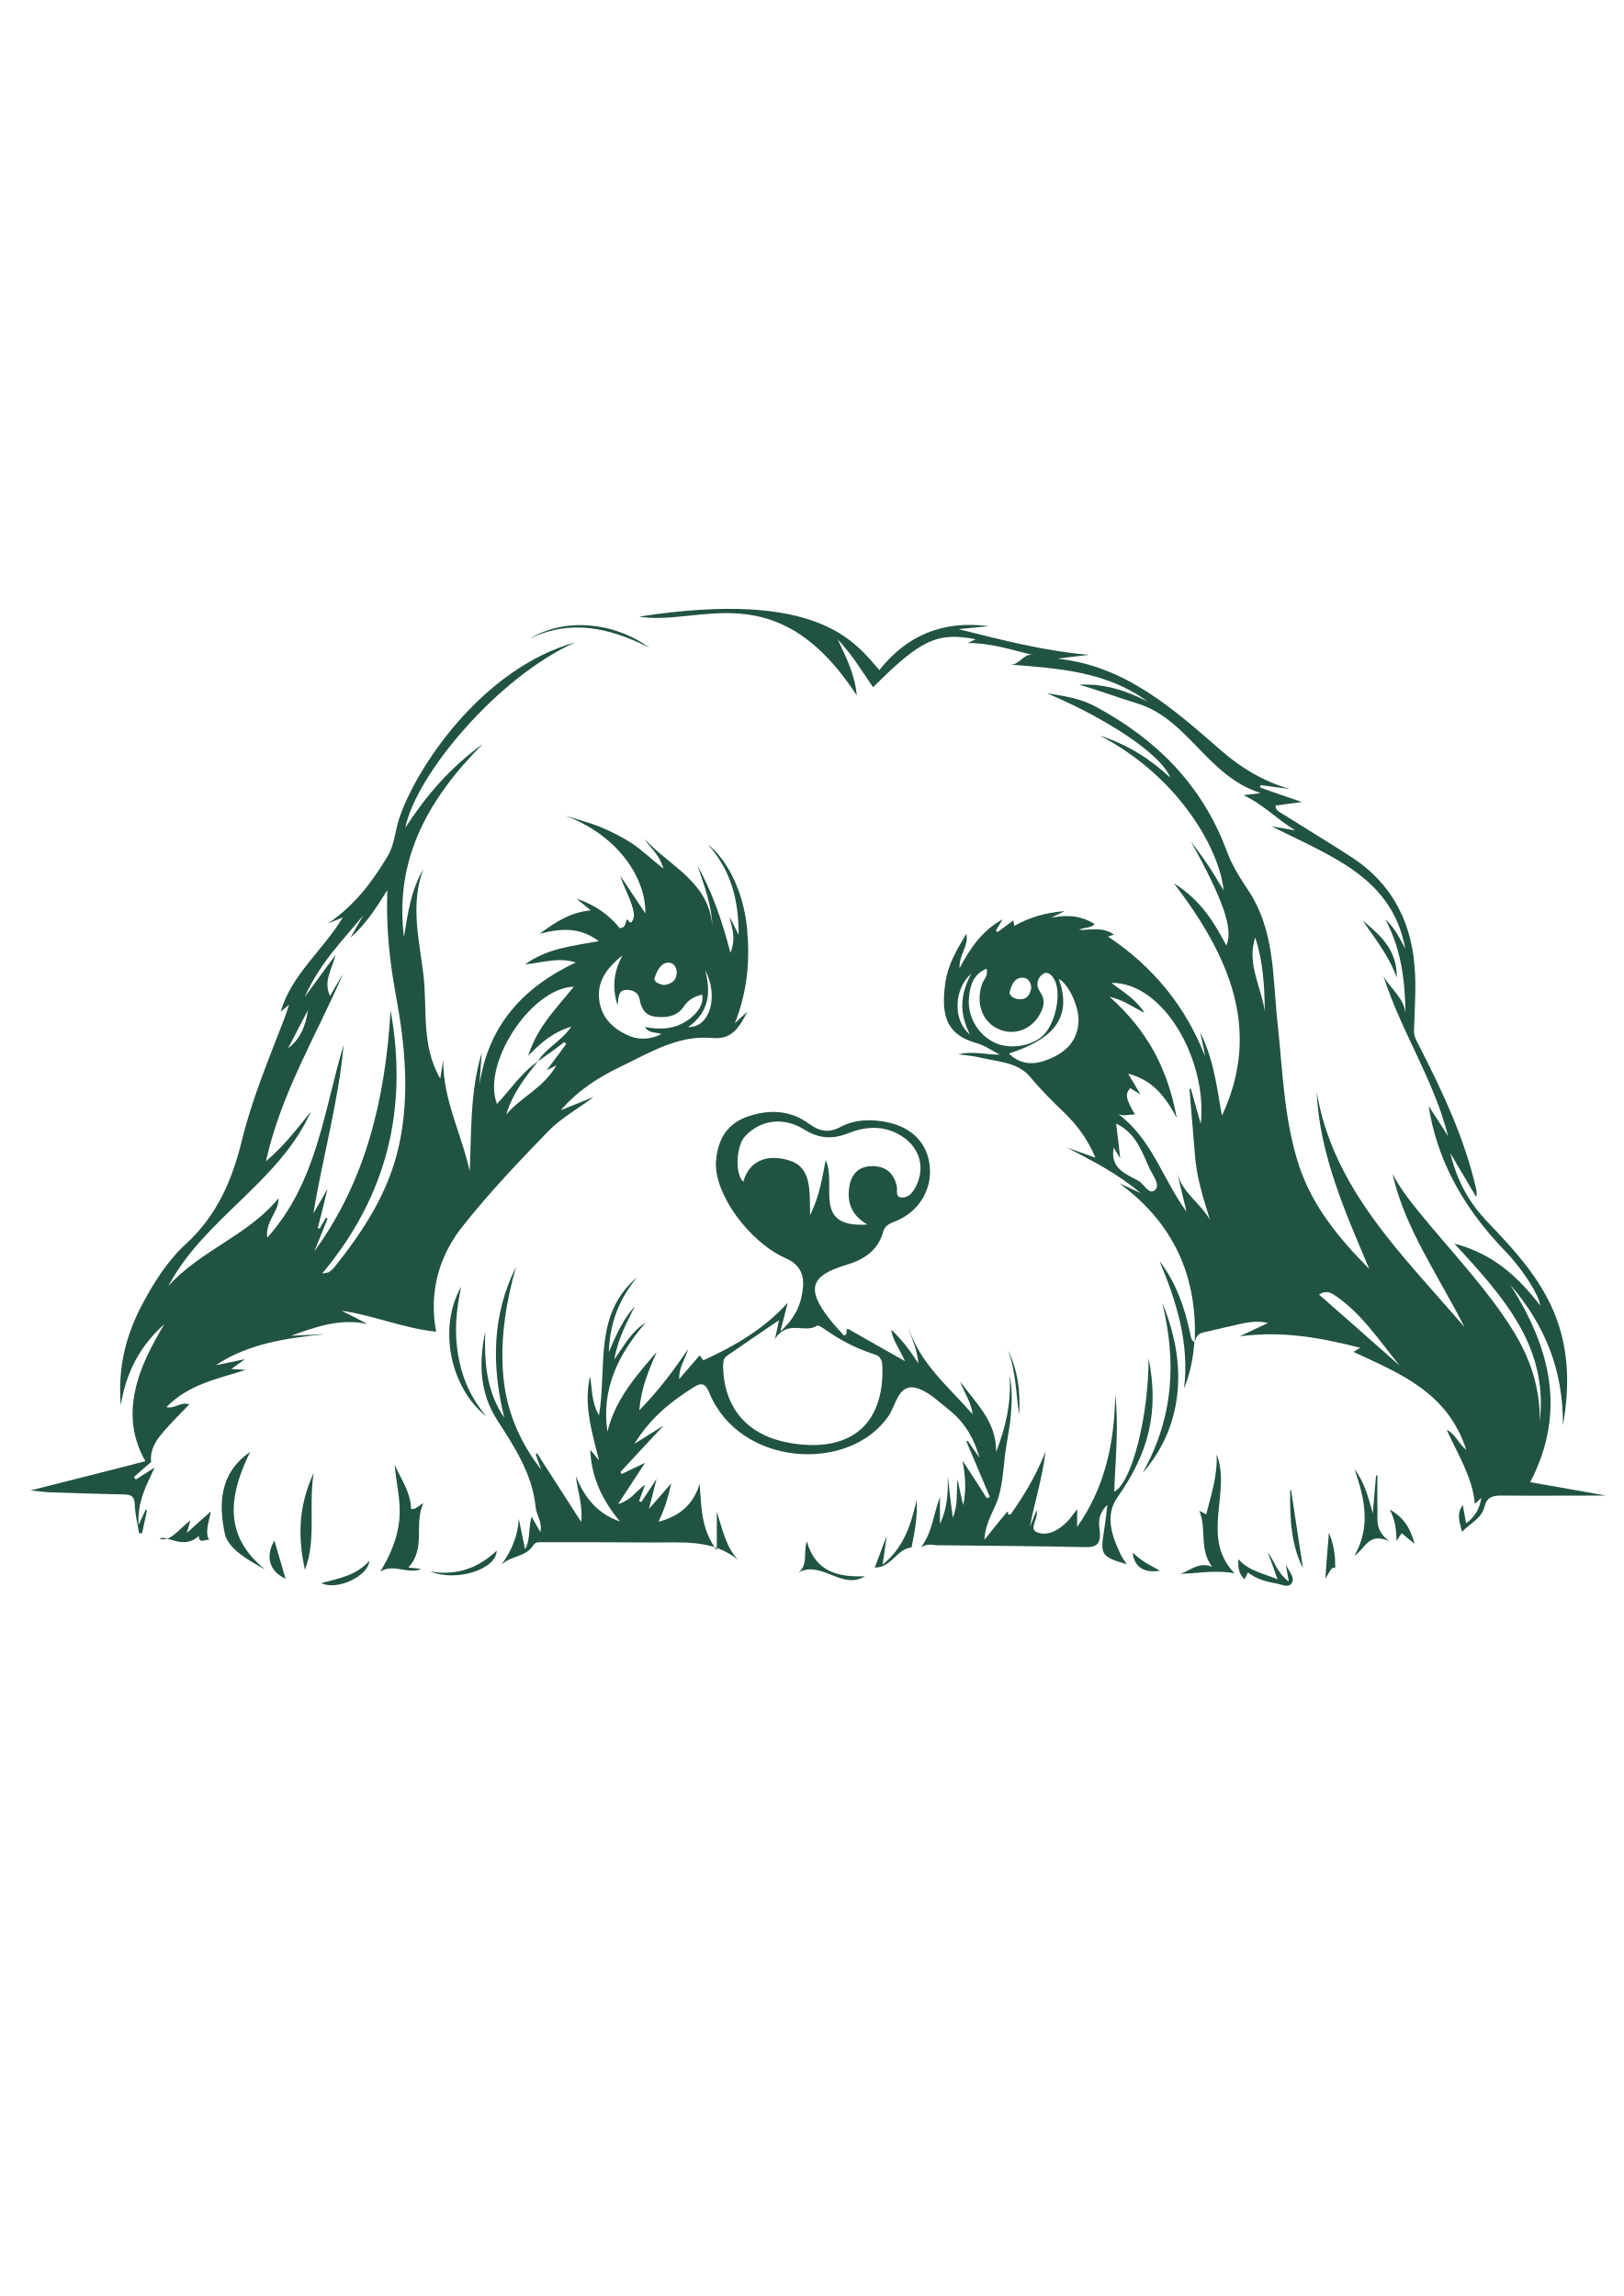
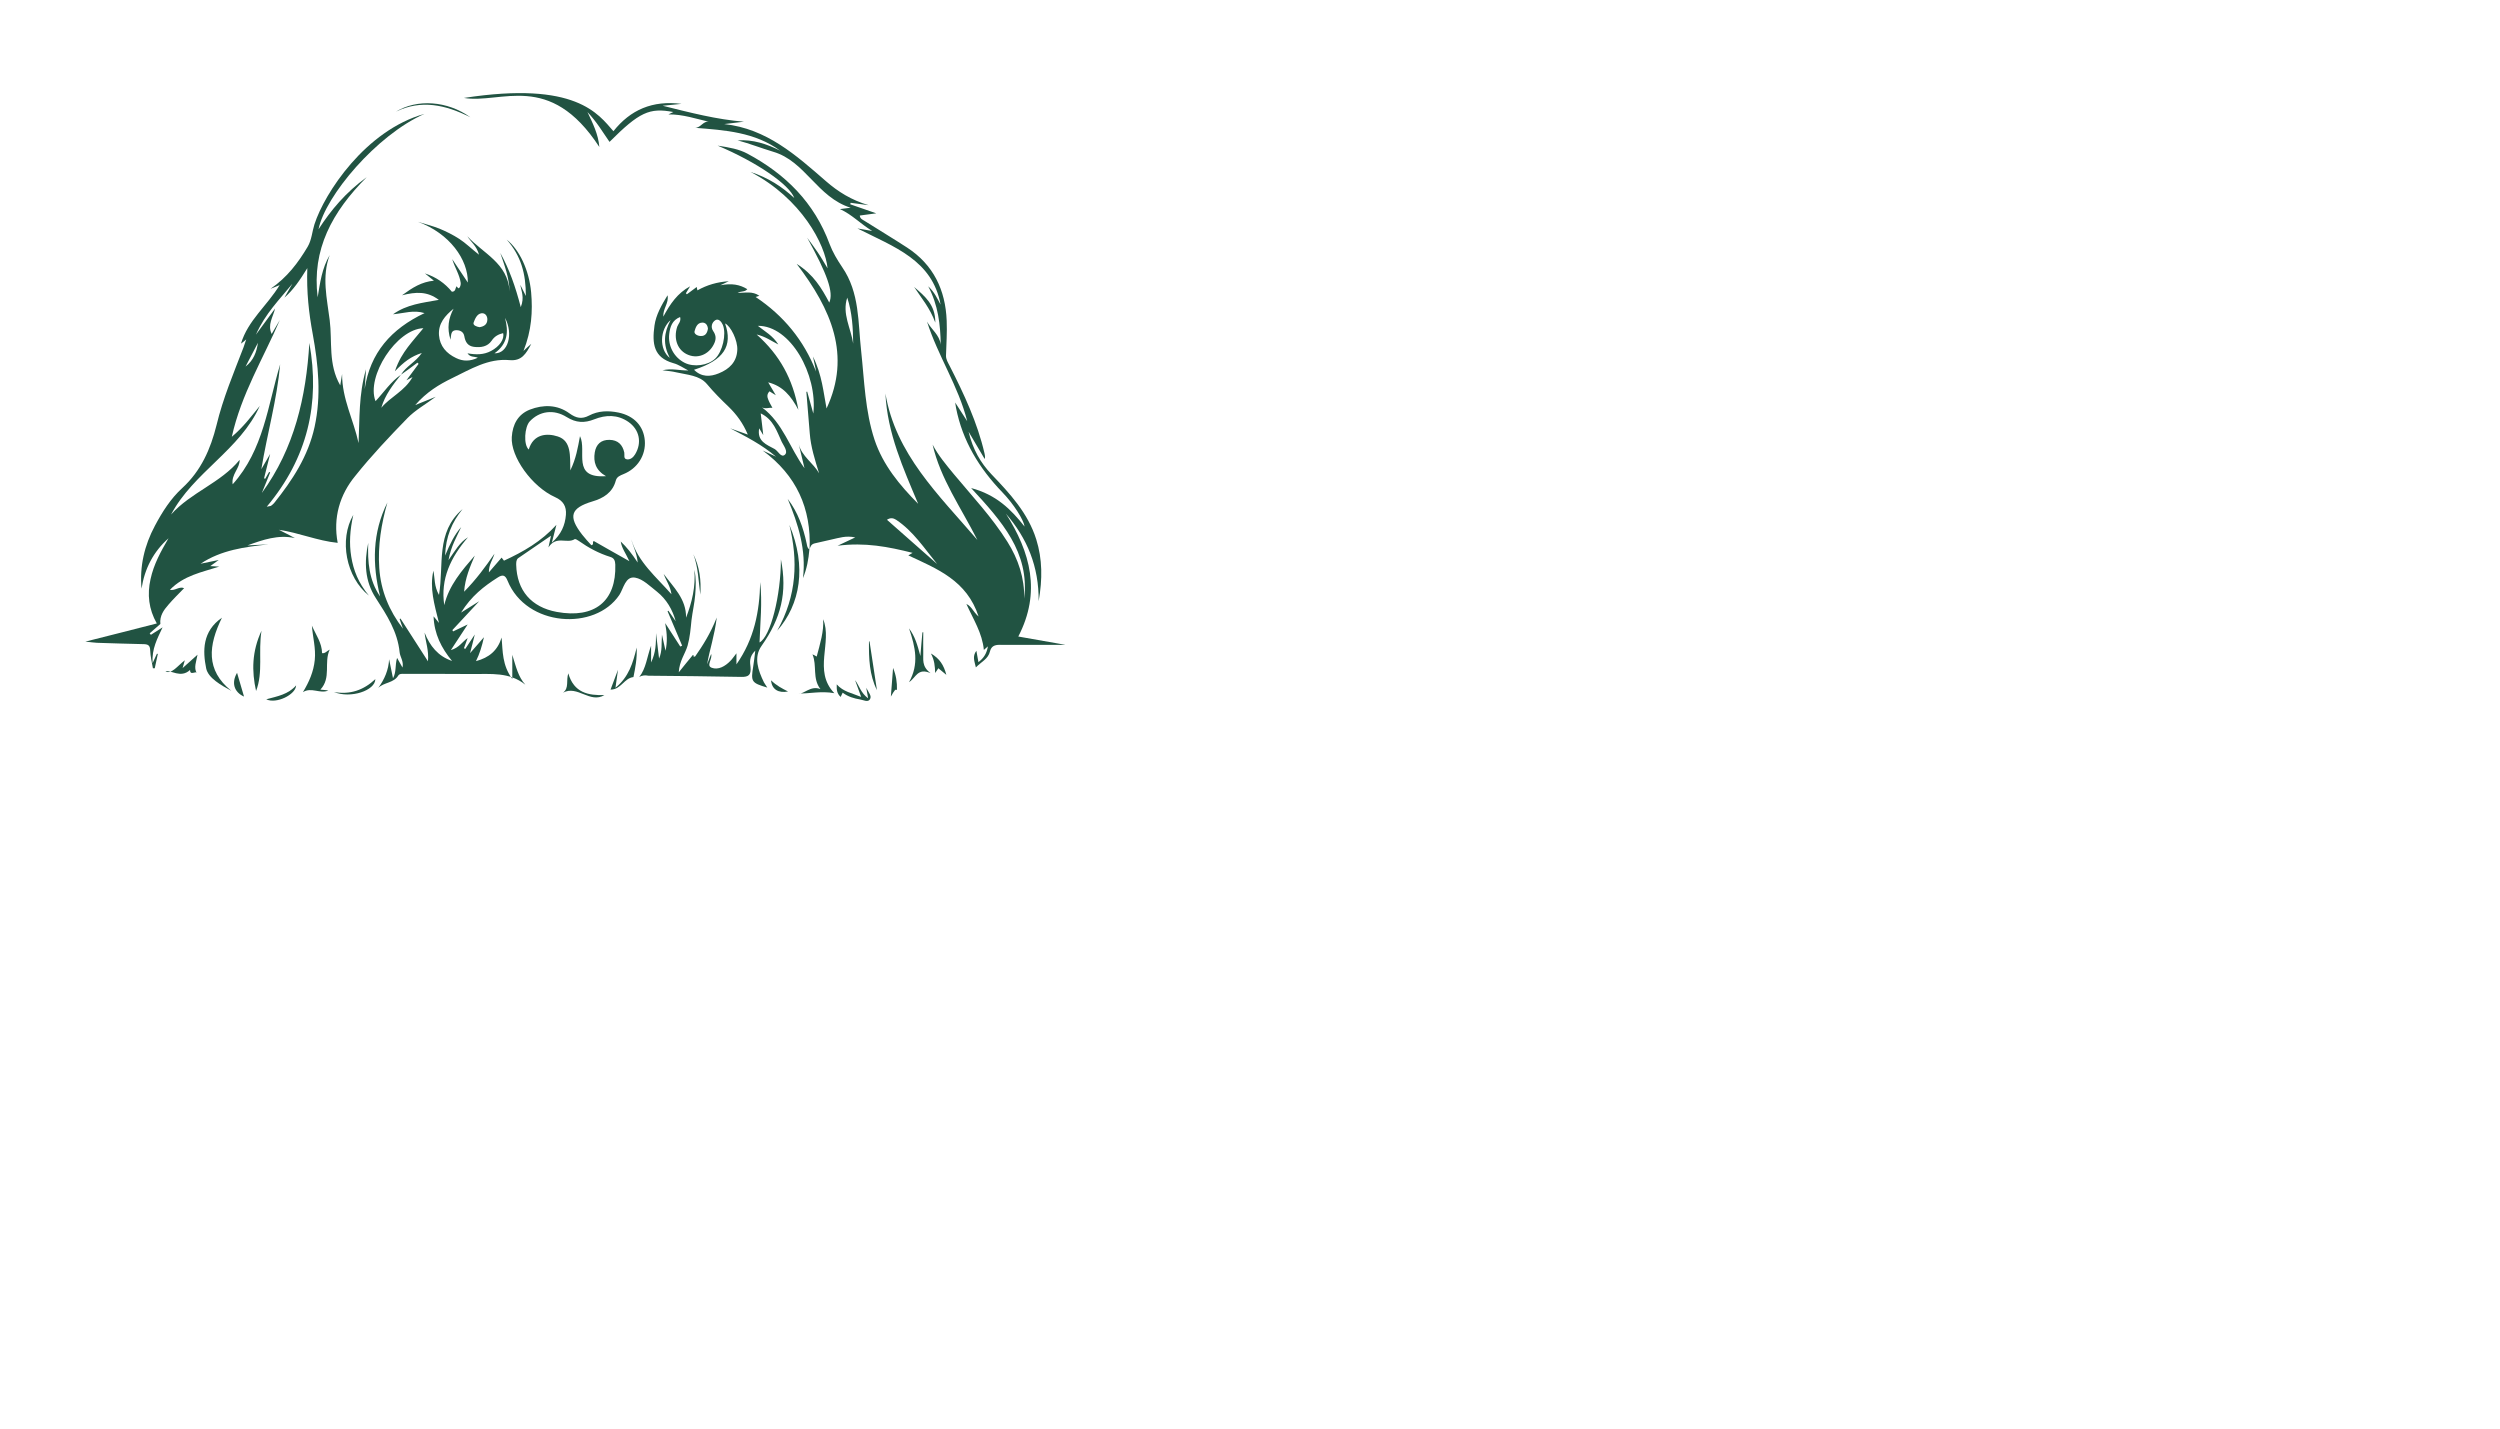
- <svg xmlns="http://www.w3.org/2000/svg" version="1.1" id="Layer_1" x="0px" y="0px" viewBox="0 0 595.3 841.9" style="enable-background:new 0 0 595.3 841.9; fill: #215342;" xml:space="preserve">
+ <svg xmlns="http://www.w3.org/2000/svg" version="1.1" id="Layer_1" x="0px" y="0px" viewBox="0 0 595.3 841.9" style="enable-background:new 0 0 595.3 841.9; fill: #215342;" xml:space="preserve" height="400" width="700" transform="translate(-190, -80)">
  <g>
    <path d="M438,492.2c1.1-24.3-7.8-43.7-27.6-58.3c2.6,1.2,5.2,2.4,7.8,3.6c-8.2-7-17.6-11.8-27-16.7c3.2,1.1,6.4,2.3,10.4,3.7   c-2.8-6.7-6.6-11.8-11.2-16.3c-4.5-4.3-8.9-8.7-12.9-13.5c-4.4-5.2-11.7-5.4-18.1-6.9c-2.4-0.6-4.9-0.8-8.1-1.2   c5.5-1.3,10.2,0.2,15.2,0.1c-2.9-1.5-5.7-3.5-8.8-4.3c-11.6-3.3-12.6-11.4-11.1-22.2c0.9-6.3,4.1-11.9,7.7-17.8   c0.9,4.6-2.8,7.8-2.5,12.6c4-7.5,8.4-13.9,15.8-17.9c-0.9,1.5-1.7,2.8-2.5,4.1c0.2,0.2,0.4,0.4,0.6,0.6c1.9-1.4,3.8-2.8,5.8-4.3   c0.2,0.9,0.2,1.4,0.4,2c5.7-3.2,11.5-4.9,18.5-5.4c-1.5,0.7-2.4,1.1-5,2.4c6.8-1.3,11.5-0.4,15.9,2.3c-1.5,1.8-3.7,1-5.7,2.2   c4.4,0,8.7-1.2,12.8,1.7c-0.9,0.3-1.5,0.5-2.2,0.7c16.5,11,28.4,25.5,35.6,43.9c-0.2-1.2-0.4-2.5-0.7-3.7c-0.2-1.2-0.5-2.3-1.1-5.1   c5.4,10.9,6.2,21.4,8,30.6c14.6-31.3,2.9-58.3-17.6-85.2c9.9,6.2,14.7,14.3,19.2,22.8c2.7-6-1.2-16.8-13-38.2   c2.1,2.9,4.2,5.6,6.2,8.6c2,2.9,3.7,6,5.8,9.4c-1.3-14-15.4-41.1-45.4-56.8c10.6,3.5,18.4,8.6,25.8,15.4   c-2.9-8-22.2-21.2-45.2-30.9c7.2,1.1,12.6,2.1,17.5,4.7c22.5,12,39.5,28.9,48.5,53.3c1.8,4.8,4.5,9.3,7.4,13.6   c10.4,15.1,9.3,32.6,11.2,49.5c1.9,17.6,2.3,35.3,7.9,52.3c5,14.9,14.7,26.6,25.7,37.7c-8.8-20.9-18.2-41.7-19.3-65   c6,35.6,31,59.3,54.2,86.3c-9.9-19.5-21.8-36.1-26.4-56.2c3.4,6.5,8,11.9,12.6,17.5c10.8,13,22.5,25.4,31.5,39.8   c6.4,10.2,10.1,21.3,9.9,33.5c3.2-27.4-13.3-45.7-31.3-65.2c14.7,3.9,23.5,12.5,31.5,22.7c-0.5-3.9-6.4-13.3-13.1-20.2   c-13.6-14.1-23.5-30.3-27.3-49.8c-0.1-0.6-0.2-1.2-0.5-3.1c2.9,4.4,5,7.7,7.1,11c-5.2-20.7-17.3-38.5-23.7-58.7   c2.5,4.6,7.4,7.8,8.1,13.6c-0.2-11.8-1.5-23.3-7.4-34.4c3.7,3.4,5.4,7.3,7.3,10.8c-4.8-26.3-27.3-33.9-49-44.9   c3.5,0.6,5.1,0.9,8.7,1.5c-7.3-4.5-11.8-9.6-19-12.9c2.2-0.3,3.4-0.4,6.3-0.8c-19.8-6.2-26.7-27.5-45.7-33   c-7-2.1-13.8-4.8-20.9-6.7c9-0.6,17.2,2.1,25.1,6.1c-15-11-32.6-12.1-50.3-13.5c3.6,0.2,5-4.7,8.9-3.4c-8.2-1.9-16-4.6-24.5-4.5   c0.9-0.4,1.8-0.9,2.9-1.4c-14.1-2.7-20.1,0.1-37.6,17.6c-2.1-3-4-6-6.1-9c-2.1-3-4.4-5.9-6.9-8.6c3.1,6.6,6.4,13.1,7,20.6   c-29.4-45.1-58-25.2-79.8-28.9c66-10.2,79.2,9.5,88.1,19.6c10-12.6,23-18.3,40.1-16.1c-4.1,0.4-7.2,0.7-11.1,1.1   c16.4,4.1,31.9,8.1,47.9,9.4c-3.9,0.5-7.7,0.9-11.6,1.4c25,2.7,42.4,18.4,60,33.7c7,6.1,14.9,11.1,25.1,14.1   c-4.3-0.6-7.5-1-10.6-1.4c-0.1,0.3-0.2,0.6-0.2,0.9c4.7,1.6,9.4,3.3,15.3,5.3c-4,0.5-6.8,0.9-9.7,1.3c0.1,1.9,1.6,2.4,2.7,3.1   c8.4,5.3,16.9,10.4,25.2,15.8c15.5,10.1,22.6,25,23.3,43.1c0.3,6.8-0.2,13.6-0.4,20.4c-0.1,2.4,1.2,4.3,2.2,6.3   c8.4,16.5,16.3,33.3,20.5,51.5c0.2,1,0.5,2,0.1,3.3c-2.9-4.9-5.7-9.7-9.5-16.1c2.6,10.7,7.1,18.3,13.4,25   c10.9,11.4,21.6,22.9,26.5,38.5c3.6,11.6,3.7,23.3,1.4,36.4c0.2-20.5-6.8-37.1-19.3-51.6c14.4,22.7,20.9,46.2,7.3,72.4   c9.3,1.6,18.3,3.2,27.8,4.9c-13.3,0-26.1,0.1-38.8,0c-3,0-4.9,0.8-5.7,3.9c-1,4.4-5.1,6.1-8.3,9.4c-0.8-3.6-2.2-6.5,0.3-9.8   c0.4,2.3,0.8,4.3,1.2,6.7c3.2-2.4,4.9-5.2,5.6-9.3c-1,0.9-1.6,1.4-2.4,2.1c-0.9-9.9-6.2-18-10.3-27.1c3.2,1.5,4,4.7,7.2,7.4   c-6.9-21.3-24.5-28.1-41.4-36c0.6-0.3,1.2-0.7,2.5-1.5c-14.3-3.6-28-6.3-44.2-4.2c4.4-2.1,7-3.3,10.4-4.9   c-5.4-1.2-9.6,0.3-13.8,1.2c-3.4,0.7-6.7,1.6-10.1,2.3C438.9,489.1,438.4,490.6,438,492.2L438,492.2z M406.8,365.5   c13.7,12.2,21.3,26.2,24.6,44.4c-4.4-8.3-9.2-14-17.8-16.2c1.7,2.8,2.9,4.9,4.5,7.6c-1.6-1-2.7-1.6-3.7-2.3c-1.7,1.7-1.4,3.4-0.7,5   c0.6,1.6,1.5,3,2.4,4.7c-2-0.2-3.9,0.8-6.1-0.2c12.4,9.3,16.3,23.9,25,35.8c-1.1-4.7-2.3-9.5-3.4-14.2c1.8,7.3,8.6,11.1,12,17.2   c-2.4-7.8-4.9-15.5-5.5-23.6c-0.6-8.1-1.4-16.2-2-24.4c0.2,0,0.3-0.1,0.5-0.1c1.1,3.9,2.2,7.8,3.6,12.9   c2.6-22.9-13.4-51.9-32.7-51.7c4.3,3.4,8.8,5.8,12.1,11C415.2,369.2,412.2,366.8,406.8,365.5z M361.7,355.2   c-4.7,1.9-5.9,5.8-6.4,9.9c-0.9,7.2,2.9,14,9.1,17.1c5.4,2.7,13.6,1.6,17.9-2.4c4.4-4.1,6.8-14.4,4.6-19.9   c-0.8-1.9-2.5-3.9-4.3-2.9c-2.1,1.2-3.1,4-1.4,6.5c1.5,2.2,1.8,4.2,0.9,6.6c-2.6,6.6-9.2,9.9-15.4,7.5c-6.4-2.4-9.1-9.4-6.7-16.7   C360.6,359.2,362.4,357.8,361.7,355.2z M369.9,386.3c4.4,4.4,9.5,4.2,14.6,2.1c6.2-2.5,10.6-6.7,10.9-13.8   c0.3-5.6-3.9-14.1-7.2-15.6C392.9,372.3,387.4,380.7,369.9,386.3z M408.3,420.8c-1.4,7.7,4.4,9.6,9.1,12.2c2.1,1.2,3.8,5.3,6,3.4   c2.1-1.8-0.6-5.2-1.8-7.6c-2.9-6.2-4.9-13.2-12.4-16.8c0.5,4.3,1,8,1.5,12.8C409.6,422.9,409,422,408.3,420.8z M513.2,500.8   c-7.6-9.3-14.1-19.4-24.2-26.1c-1.6-1-3.3-1.4-5.4,0C493.6,483.5,503.4,492.1,513.2,500.8z M463.7,370.9   c-0.1-9.2-0.6-18.3-3.5-27.1C457,353.3,462.4,361.8,463.7,370.9z M378.1,362.1c-0.2-2.2-1.4-3.7-3.4-3.6c-3,0.1-3.9,3-4.5,5.1   c-0.4,1.6,1.8,2.8,3.7,2.8C376.7,366.5,377.7,364.5,378.1,362.1z M355.6,379.3c-4.1-8-3.5-14.8,0.5-22.3   C349.7,362.6,349.2,374.2,355.6,379.3z" />
    <path d="M159.9,488.3c-12-1.2-22.9-6-34.7-7.7c3.2,1.6,6.4,3.2,9.5,4.9c-9.8-2.2-18.9,1-28,4.3c4.1-0.2,8.3-0.4,12.4-0.6   c-13.9,1.5-27.8,3.3-40,11.4c3-0.6,6-1.2,10.7-2.2c-2.4,1.7-3.4,2.4-5,3.6c2.2,0.1,3.8,0.2,5.3,0.3c-10.2,3.3-20.9,5.2-29.1,13.7   c3.3,0.6,5.4-2.2,8.4-1c-3.2,3.3-6.4,6.4-9.3,9.8c-2.7,3.1-5.2,6.5-4.7,11.3c-2.1,1.8-4.2,3.6-6.3,5.5c0.2,0.3,0.4,0.6,0.7,0.9   c2.1-1.3,4.1-2.6,6.9-4.4c-3.1,6.7-6.4,12.5-5.9,21.1c1.3-2.8,1.9-4.2,2.6-5.6c0.2,0.1,0.3,0.1,0.5,0.2c-0.6,2.8-1.2,5.6-1.8,8.4   c-0.4,0-0.7,0-1.1,0c-0.6-3.5-1.5-7.1-1.6-10.6c-0.1-2.8-1.2-3.5-3.6-3.6c-9.3-0.2-18.5-0.5-27.8-0.8c-1.6-0.1-3.2-0.3-6.8-0.7   c15.2-3.8,28.4-7.2,42.1-10.7c-4.8-8.5-5.7-17.1-3.7-26.1c1.9-8.8,6.1-16.4,10.6-24.1c-8.9,7.9-14.1,17.9-15.9,29.7   c-1.2-13.2,1.7-25.5,7.9-37.1c4.3-8.1,9.3-16,16.1-22.2c11.1-10.2,16.7-23,20.2-37.1c3.8-15.8,10.1-30.7,15.9-45.8   c0.4-1.1,0.8-2.3,1.6-4.7c-1.5,1.3-2.1,1.8-3.1,2.5c4.1-13.7,15.3-22.2,22.8-34.5c-2.3,0.9-3.4,1.4-5.4,2.2   c9.9-6.8,16.3-15.4,21.9-24.8c2.4-4.1,2.6-8.8,4-13.2c5.9-18.4,30.1-55.4,64.8-65.1c-28.2,12.5-58.4,48.3-62.4,68   c7.4-11.4,16-21.7,28.4-30.7c-20.4,20.5-32.4,42.6-28.9,70.8c1.4-8.5,2.5-17.1,7.1-24.9c-4.8,12.8-1.6,25.5,0,38.4   c1.6,12.6-1,25.9,6.2,38.4c0.4-2.5,0.7-4.4,1.1-6.7c-0.1,14.6,6.8,27.1,9.7,40.7c0.7-14.3,0-28.6,4.4-43.5   c-0.3,4.6-0.6,8.2-0.8,11.7c3.2-21.4,15.6-35.5,35.3-44.8c-6.5-2-12,0.1-18.6,0.7c8.3-5.9,17.2-6.7,27-8.5   c-6.8-5.1-13.4-4.8-21.7-2.7c6.3-4.6,11.5-7.9,18.8-8.6c-2.1-1.7-3.5-2.8-5.3-4.3c6.7,2.2,11.8,5.8,15.9,10.8c2.3,0,2-2.1,2.7-3.2   c0.6,0.4,1,1.7,1.7,0.9c0.6-0.7,0.9-2,0.8-2.9c-0.7-5-3.6-9.2-5-14c3,4.6,6.1,9.1,9.2,13.8c0.2-13.6-10.8-29-29.4-35.8   c4.2,1.3,8.5,2.4,12.6,4c4.1,1.7,8.1,3.7,11.8,6.1c3.7,2.4,6.9,5.6,11.6,9.3c-1.5-5.4-4.9-7.6-6.9-10.9   c9.2,10.1,23.9,15.8,24.9,32.5c-0.2-8.1-3-15.4-5.5-22.7c5.3,9.5,8.9,19.7,12.1,32c2.3-5.9,0.3-9.4-0.3-13.2   c0.9,1.7,1.7,3.4,3.3,6.6c0-13.1-2.8-23.6-11.3-33.2c7.5,5.9,13.2,18,14.4,31c1,11.3,0.3,22.5-4.5,34.6c2.1-2,3-2.8,4.6-4.2   c-3.1,5.9-5.7,10.3-12.9,9.6c-12.6-1.1-22.9,5.4-33.7,10.6c-7.8,3.8-15.1,8.2-21.8,15.9c4.6-1.9,8-3.2,12.1-4.9   c-6,4.5-12,7.8-16.6,12.5c-10.7,11-21.3,22.2-30.8,34.1C161.1,459.9,157.1,473.5,159.9,488.3z M197.2,389.2   c-4.7,5.9-9.4,11.9-11.6,19.5c5.4-6.5,13.8-9.8,18.4-18.1c-1.4,0.7-2,1.1-3.6,1.9c2.8-3.8,5-6.7,7.2-9.7c-0.2-0.2-0.5-0.4-0.7-0.7   C203.7,384.6,200.4,386.9,197.2,389.2c2.9-4.9,8.5-7.3,12.3-12.8c-6.4,2-10.7,5.4-15.9,10.8c2.2-6.5,4.8-10.4,7.6-14.2   c2.9-3.8,6-7.3,9.2-11.2c-15.8,0.5-33.9,28.4-28.2,43C187.1,399.6,191.1,393.4,197.2,389.2z M118.1,467c2-0.4,2.4-0.4,2.6-0.6   c0.6-0.5,1.2-0.9,1.7-1.5c10.8-13.5,20.1-27.6,23.9-45c4-18.4,2.2-36.5-1.1-54.6c-2.3-12.4-3.7-24.8-3.2-38.9   c-4.4,7.1-8.2,12.8-13.5,17.4c1.6-2.7,3.1-5.5,4.7-8.2c-7.4,9.1-15.9,17.4-21.5,30c4.5-6.2,7.9-10.8,11.3-15.4   c-1.2,5.1-4.6,9.5-2,15c1.5-2.7,3.2-5.4,4.8-8.2c-9.7,22.5-22.7,43.6-28.3,68.8c6.8-5.7,11.5-12.1,16.5-18.2   c-11.7,26-39.1,39.1-52.3,64c11.7-13.1,29.3-18.6,40.4-32.2c0.2,5-5,8.5-4.1,14.4c18.3-20.4,20.7-46.5,28-70.7   c-1.9,20.9-7.7,41.1-11.1,61.8c1.5-2.6,3-5.1,5.2-9c-1.4,5.8-2.5,10.1-3.6,14.4c0.2,0.1,0.5,0.1,0.7,0.2c0.8-1.3,1.5-2.7,2.3-4   c0.2,0.1,0.4,0.2,0.6,0.3c-1.6,4-3.2,8.1-4.9,12.1c19.2-26.3,26.1-56.6,28-88.4C149.6,406.1,142.2,438.2,118.1,467z M228.2,350.3   c-5,4.1-9.1,8.7-8.6,15.6c0.5,6.5,4.4,10.8,10.1,13.5c4.1,2,8.2,2,12.8-0.2c-2.2-0.9-4.4-0.1-6.1-2.6c5.1,0.9,9.6,0.9,13.9-1.4   c4.9-2.6,8-6.9,7.1-10.5c-2.8,0.7-5,1.8-6.8,4.5c-2.4,3.5-6.3,4.1-10.4,3.6c-3.7-0.5-5.1-2.9-5.7-6.4c-0.5-2.6-2.7-3.6-5.2-3.4   c-2.7,0.3-2.5,2.7-2.9,5.6C224.2,361.7,225.2,355.9,228.2,350.3z M243.5,361.2c2.5-0.4,4.5-1.5,4.6-4.4c0.1-2.2-1.3-4.1-3.5-3.8   c-2.7,0.4-3.8,3.4-4.6,5.5C239.5,360.1,241.7,360.9,243.5,361.2z M258.5,355.7c2.2,8.1,1.6,15.4-6.2,20.9   C260.3,376.9,263.6,365.2,258.5,355.7z M112.9,370.4c-2.4,4.7-4.9,9.3-7.3,14C110.3,380.8,112.1,375.9,112.9,370.4z" />
    <path d="M337.6,567.4c4.1-5.2,4.5-11.7,7-18.5c0,3.5,0,6,0,9.9c2.8-6,2.9-10.9,2.9-17.3c0.6,5.5,1.1,9.6,1.8,15   c2-4.8,1.3-8.7,1.7-14.1c0.9,4.2,1.5,6.8,2.1,9.5c1.1-4.9,1-9.8-0.2-16.3c3.6,5.5,6.3,9.7,8.9,13.8c0.4-0.2,0.7-0.3,1.1-0.5   c-2.9-6.8-5.7-13.6-8.6-20.3c0.2-0.1,0.3-0.2,0.5-0.3c1.4,2.1,2.8,4.1,4.3,6.2c-1.9-6.9-5.4-12.9-11-17.4   c-4.1-3.2-8.3-7.5-12.9-8.3c-5.8-1-6.8,6.4-9.3,10.2c-14.3,21.3-54.8,18.9-65.9-8.4c-1.4-3.5-3-3.7-5.9-1.8   c-8,5.1-15.4,10.8-21.5,20.6c4-2.5,6.5-4.1,10.7-6.7c-6.2,6.7-11,11.8-15.8,17c0.1,0.3,0.3,0.6,0.4,0.8c2.9-1.4,5.7-2.7,8.6-4.1   c-3.1,4.7-6.2,9.4-9.9,15.1c4.9-1.4,6.7-4.9,9.9-7.1c-0.8,2.2-1.5,4.1-2.2,6c0.3,0.1,0.5,0.3,0.8,0.4c1.5-2.3,3-4.5,5.6-8.5   c-1.1,4.4-1.7,7-2.8,11c3.2-3.7,5.5-6.2,8.2-9.4c-1.2,5.3-2.5,9.7-4.7,14.1c7.7-2,12.8-6.3,15.1-13.9c0.7,8.1,0.3,16.3,6.3,24.4   c0-5.2,0-8.9,0-14.2c2.2,7.1,3.5,13,7.7,17.6c-9.4-7.6-20.5-6.2-31.2-6.3c-13.4-0.1-26.7-0.1-40.1-0.1c-1.3,0-2.8-0.2-3.6,1   c-2.7,4.5-8.4,3.9-11.8,7.3c3.7-5.1,6.1-10.6,6.4-16.9c0.7,3.6,1.5,7.2,2.3,11.2c2.1-3.8,1.1-7.7,2.4-12c1.2,2.1,2.1,3.7,3.2,5.7   c0.8-3.7-1.4-6.2-1.7-9c-1.2-12.2-7.6-22-14-31.9c-6.6-10.1-6.9-21.2-4.5-32.6c-0.4,11.1,0.4,21.9,7,31.6   c-4.7-19-4.6-37.6,4.3-55.4c-3.6,12.6-5.7,25.4-4.8,38.6c0.9,13.4,5.8,25.2,14,35.8c-0.7-1.9-1.4-3.8-2-5.7   c0.2-0.1,0.3-0.2,0.5-0.3c5.2,8.1,10.4,16.2,16.2,25.2c0.6-6.5-1.4-11.5-2-16.9c3.1,7.8,7.9,13.9,16.2,16.7   c-6.3-7.6-10.5-15.9-10.9-26.3c0.9,1,1.5,1.8,3.2,3.9c-2.8-11.1-5.6-20.6-3.3-30.8c0.9,4.5,0.4,9.2,3.3,14.3   c3-17.8-2.1-36.9,13.9-50.6c-6.3,7.8-9.9,16.2-10.3,27.4c2.9-6.9,5.5-12.3,9.5-16.8c-2.7,5.8-6,11.2-7.5,19.5   c4-5.7,6.5-10.4,11.5-13.5c-10.2,11.8-16.3,24.5-14,40c2.8-11.7,10.4-20.4,18-29.2c-2.8,6.6-5.7,13.2-6.3,21.3   c7.1-7.2,12.6-14.7,17.9-22.4c-1,3.5-3.4,6.5-3.3,11c2.8-3.2,5.1-6,7.5-8.7c0.5,0.6,0.9,1.2,1.4,1.8c11.3-5.2,22-11.3,30.9-21.1   c-0.8,3.1-1.6,6.2-2.7,10.5c5.6-5,7.8-10.3,8.3-16.4c0.4-5-1.6-8.3-6.3-10.4c-13.7-6.1-26.4-23.9-25.6-35.5   c0.5-7.4,3.6-13.3,10.6-16.1c8-3.1,16.3-3,23.4,2.2c4,2.9,7.3,3.5,11.5,1.3c5.5-2.9,11.4-3,17.3-1.8c9.3,1.9,14.9,8,15.6,16.5   c0.7,8.6-4.3,16.5-12.6,19.8c-1.9,0.8-3.9,1.5-4.5,3.8c-1.9,7.1-7.3,10.4-13.8,12.3c-12.9,3.9-14.4,8.8-6,19.6   c1.7,2.2,3.6,4.2,5.4,6.2c1.8-0.5,0.3-1.6,1.4-2.5c6.5,3.7,13.1,7.5,21,11.9c-2.1-4.6-4.5-7.6-5.1-11.6c3.6,3.4,6.6,7.2,10,12.4   c-0.5-5.7-2.7-9.4-3.8-13.7c4.1,13.6,14.7,22.1,23.7,32.4c-0.6-4.7-3.2-8.1-4.6-12c5.7,7.8,13.4,14.7,13.2,25.8   c3.5-9,5.7-18.3,4.9-28.2c1.1,4.9,0.9,9.8,0.5,14.7c-0.4,5-1.6,10-2.2,15c-0.5,5-0.9,10.1-2.3,15c-1.4,4.8-4.8,8.9-5.2,15.7   c3.3-4.1,5.7-7.1,8.3-10.2c1-0.3-0.4,1.6,1.4,0.8c4.4-6.3,8.9-13.3,12.7-22.9c-1.3,10.7-4.2,18.9-5.7,27.6c0.8-2,1.5-3.9,2.4-6.1   c0.9,3-3.1,6.8,0.3,8.1c3.9,1.5,8-0.9,11-4c1.2-1.2,2.1-2.6,3.6-4.5c0,2.2,0,3.8,0,6.5c10.5-15,13.6-31,14-48.5   c1.3,12.3,0,23.9-0.4,35.6c6.5-3.4,12.6-27.7,12.6-49c3.9,19.6,0.1,34.7-11.4,51c-4.8,6.8-2,14.5,1.4,21.5c0.5,1,1.3,1.9,2,3.1   c-9.4-2.8-9.8-3.4-8.3-12.6c0.4-2.5,0.7-5,1.2-9.2c-3.8,3.7-3.1,7-2.8,9.8c0.4,4.5-1.1,5.8-5.5,5.7c-18.2-0.4-36.4-0.5-54.7-0.7   C341.3,566.3,339.4,566.2,337.6,567.4z M285.6,484.1c-6.8,4.6-13.1,8.9-19.3,13.2c-1.2,0.9-1.2,2.5-1.2,3.9   c0.4,15.2,8.9,25,23.9,27.8c22.3,4.1,35.2-6.3,34.5-27.9c-0.1-2.2-0.6-3.8-2.9-4.5c-6.8-2.1-12.9-5.4-18.7-9.5   c-0.7-0.5-1.9-1.2-2.3-1c-4.6,3-10.8-2.4-15.5,4.9C284.9,487.5,285.2,486.1,285.6,484.1z M318,449c-6.1-3.5-7.5-8.4-6.6-14   c0.8-4.8,3.7-7.5,8.7-7.4c4.9,0.1,7.7,2.8,8.7,7.5c0.3,1.4-0.7,3.8,1.7,4c2,0.2,3.6-1.2,4.7-3c4.1-6.8,2.6-14.5-4-19.1   c-6.4-4.4-13.3-4.2-20.1-1.5c-5.8,2.3-10.7,2.1-16.2-1.3c-7.8-4.9-16.2-3.5-21.8,2.5c-3.1,3.3-3.8,13.8-0.6,16.6   c2.7-9.2,10.7-9.8,17.1-7.7c8.1,2.6,7.2,11.4,7.4,20c3.4-7,4.4-13.3,5.7-20.2C307,434.2,297.4,450.4,318,449z" />
    <path d="M149.7,574.8c2.3,0.2,3.4,0.3,4.7,0.5c-4.9,2.2-10-2.2-15,1c3.7-6.1,6.3-12.1,7-19c0.7-6.9-1.2-13.4-1.7-20.2   c2.3,5.3,5.9,10.1,6,16.2c1.8,0.3,2.7-1.2,4.5-2.1C151.6,559,156.3,567.7,149.7,574.8z" />
    <path d="M452.6,576.9c-8-1.5-15.7,0.5-21,0.1c2.9,0.8,7-4.9,12.8-2.5c-4.9-6.3-1.9-13.9-4.7-20.5c0.8,0.4,1.5,0.7,2.5,1.3   c2-7.6,4.3-14.9,3.8-22C451.6,546.9,439.9,563.7,452.6,576.9z" />
    <path d="M426.1,477.7c10.3,24.7,6.5,46.8-7.2,62.4C430.6,519.2,431.2,498.7,426.1,477.7z" />
    <path d="M91.7,532.4c-8,16.3-9.7,30.9,5.5,43.1c-6-3.3-13.6-7.5-14.8-13.2C80.3,552,80.1,540.4,91.7,532.4z" />
    <path d="M437.9,492.1c-0.5,5.8-1.5,11.5-3.8,17c2-16.5-2.7-31.7-9-46.7c6,7.8,9.2,16.9,11.2,26.4   C436.6,490.2,436.7,491.5,437.9,492.1C438,492.2,437.9,492.1,437.9,492.1z" />
    <path d="M505,541c0,4-0.1,7.9,0,11.9c0.2,3.8-1.2,8.1,4.3,12.2c-7.7-3.4-8.7,2.8-12.7,5.3c6-10.6,3.8-20.6,0-31.7   c3.6,4.9,4.9,9.6,6.7,16.3c0.5-6,0.8-10,1.2-13.9C504.6,541,504.8,541,505,541z" />
    <path d="M178.3,519.4c-13.5-10.8-17.7-32.9-9.2-47.6c-2,9-2.5,16.8-1.2,24.7C169.2,504.4,172,511.8,178.3,519.4z" />
    <path d="M115,540.1c-2,12.6,1.1,24.4-3.2,35.5C109.2,563.9,109.3,552.4,115,540.1z" />
    <path d="M58.4,564.1c3.7,1.7,6.9-3.1,11.4-6.6c-0.6,2.1-1,3.5-1.3,4.6c2.7-2.5,5.6-5,8.8-7.9c-0.7,4-2.4,7.8-0.4,10.9   c-0.4-1.7-4,1.8-4-1.9C67.3,568.4,61.5,562.9,58.4,564.1z" />
    <path d="M468.4,579.1c-1.5-4.1-2.5-7-3.6-9.9c2.5,3.3,3.4,7.6,7.7,10.7c-0.4-2.3-0.7-3.8-1.1-6.2c1.4,2.9,3.5,4.9,2.1,6.9   c-1.2,1.8-3.8,0.3-5.7,0c-3.6-0.6-7.1-1.6-10.3-4c-0.4,0.8-0.7,1.5-1.2,2.5c-2.2-2-2.4-4.2-2.3-7.4   C457.9,576.1,462.9,576.8,468.4,579.1z" />
    <path d="M336.1,550c0.3,6.5-0.8,11.9-1.9,17.4c-5.5,0.6-7.3,7.4-13.5,7.4c1.4-3.6,2.6-7,4.4-11.7c-0.6,4.2-1,6.9-1.5,10.6   C331.5,567.3,333.9,559.1,336.1,550z" />
    <path d="M292.7,576.6c3.7-2.8,1.7-7,3.1-11.4c3.3,11.5,11.8,13.1,21.3,12.8C308.6,583.2,301.2,572,292.7,576.6z" />
    <path d="M157.7,576.2c9.5,1.7,17.5-1.1,24.4-7.6C182,575.4,167.5,580.2,157.7,576.2z" />
    <path d="M473.3,546.2c1.5,9.7,2.9,19.3,4.4,28.9c-4.5-9-4.8-18.7-4.7-28.5C473.1,546.5,473.2,546.4,473.3,546.2z" />
    <path d="M194.2,234.2c12.4-7.6,30.3-6.5,43.9,3.3C223.2,230,209,227,194.2,234.2z" />
    <path d="M117.8,580.5c6.7-1.8,13-2.9,17.6-8.2C135.2,577.8,123.6,583.4,117.8,580.5z" />
    <path d="M499.6,337.5c6.1,5.3,12.6,10.3,12.5,21C508.9,349.8,503.8,343.9,499.6,337.5z" />
    <path d="M100.6,564.9c1.4,4.7,2.6,9,4.1,14C98.7,576.2,97.2,570.6,100.6,564.9z" />
    <path d="M518.6,566.1c-2.1-1.7-3.3-2.7-4.7-3.9c-0.6,0.9-1.1,1.6-1.9,2.8c-0.1-4-0.4-7.5-2.5-11.5   C514.7,556.5,517.1,560.4,518.6,566.1z" />
    <path d="M489.5,575c-1-0.5-1.3-0.1-3.6,3.9c0.4-5.8,0.8-11,1.3-16.9C489,566.4,489.6,570.4,489.5,575z" />
    <path d="M373.6,518.8c-1.1-8-1.2-16.2-4.1-23.8C373.2,502.5,374.2,510.5,373.6,518.8z" />
    <path d="M415.3,569.3c3.1,3.1,6.5,4.8,10,6.6C419.6,577,415.7,574.6,415.3,569.3z" />
  </g>
</svg>
